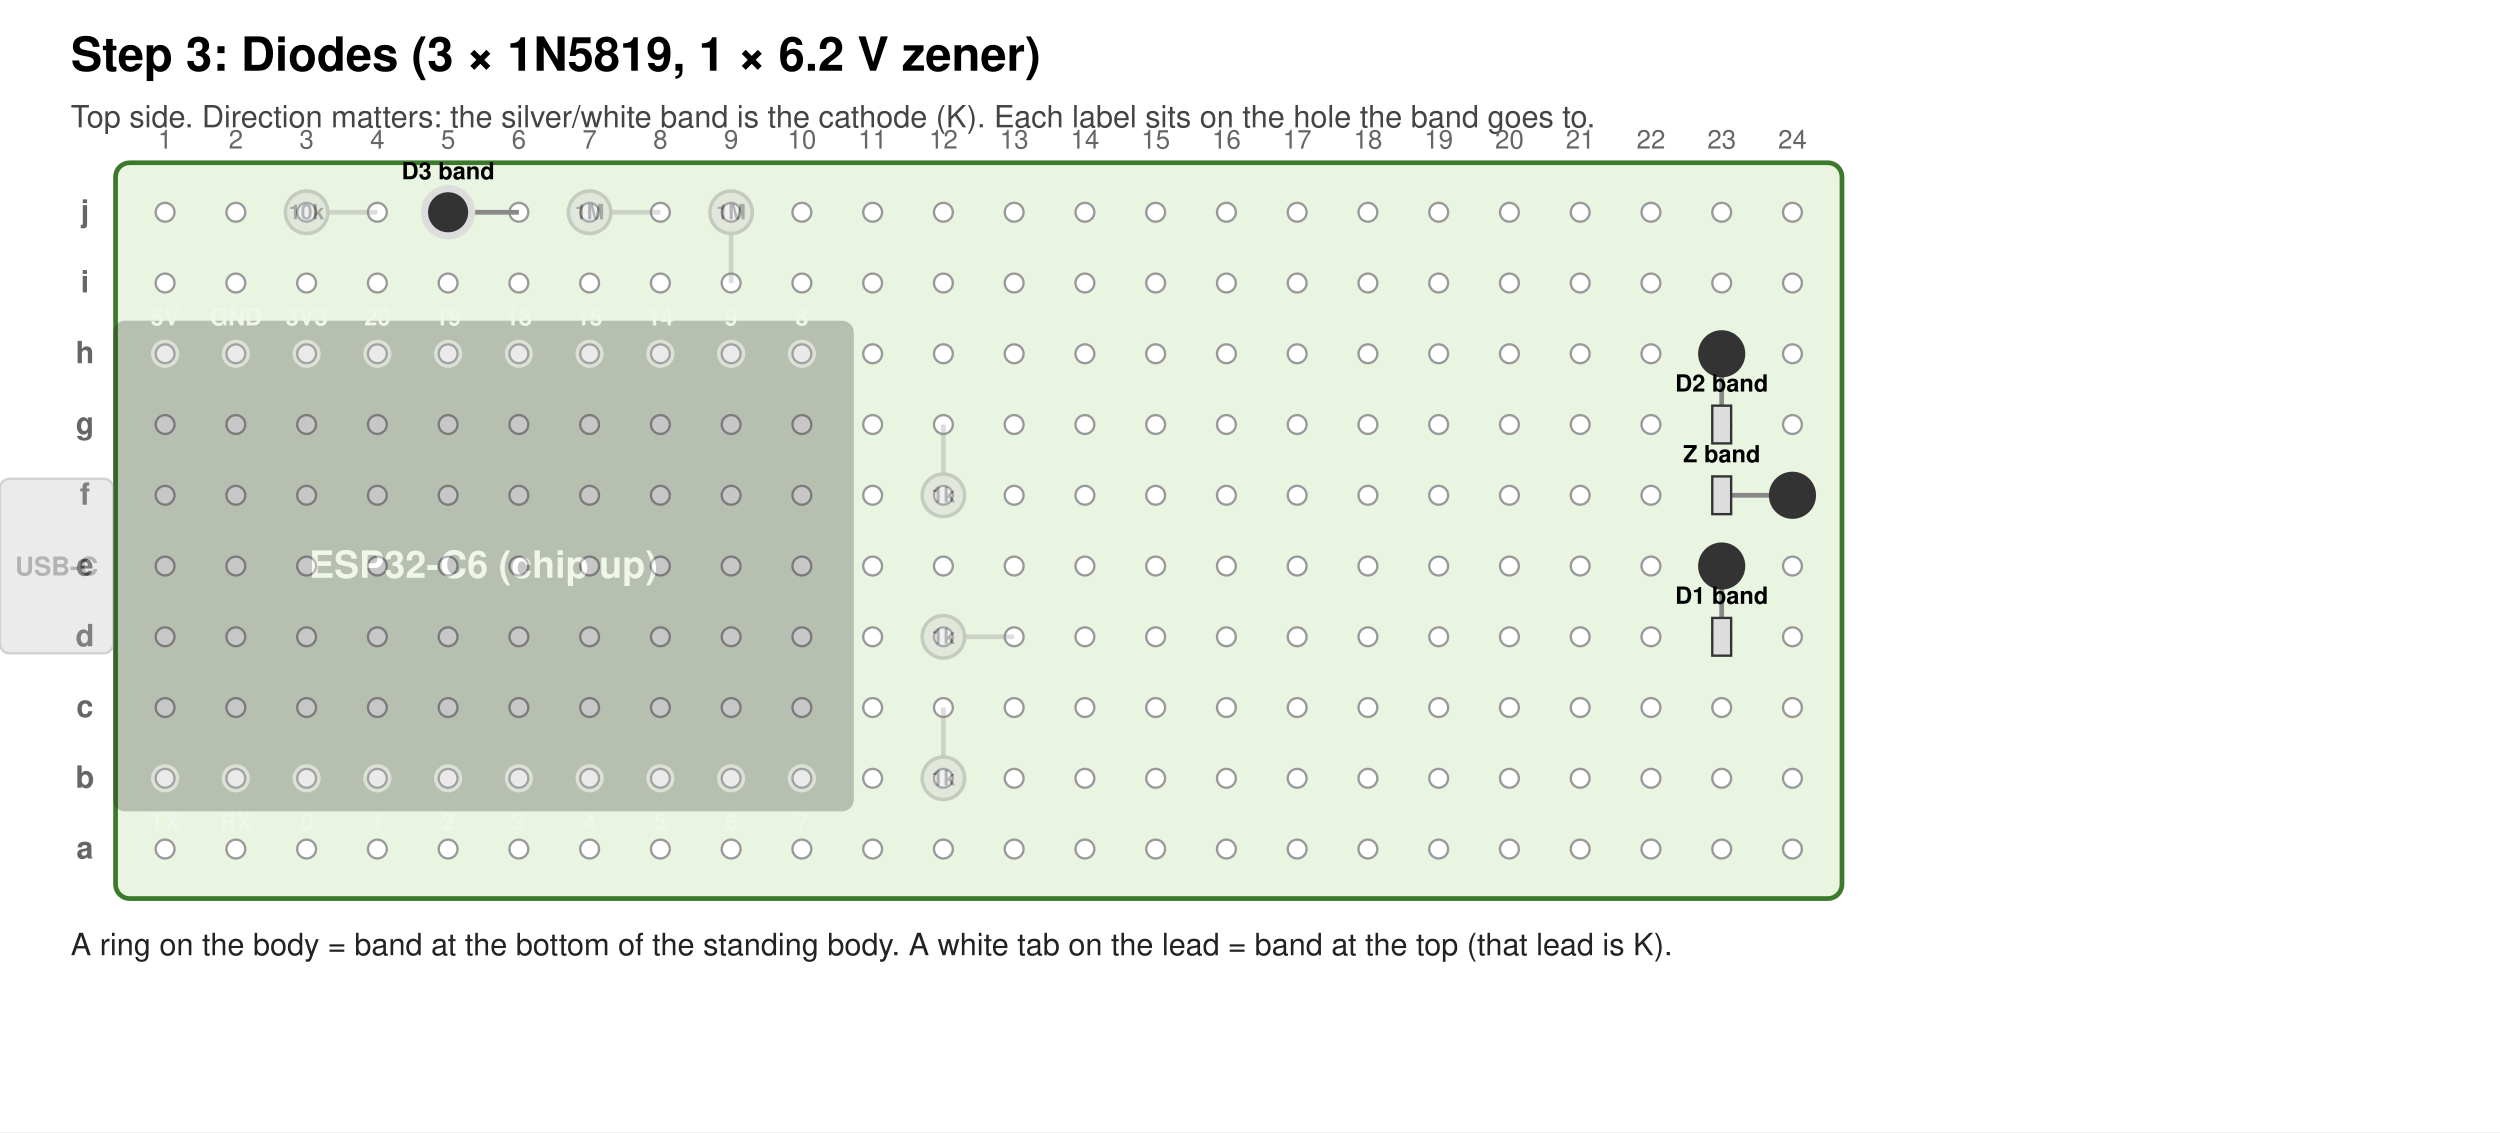
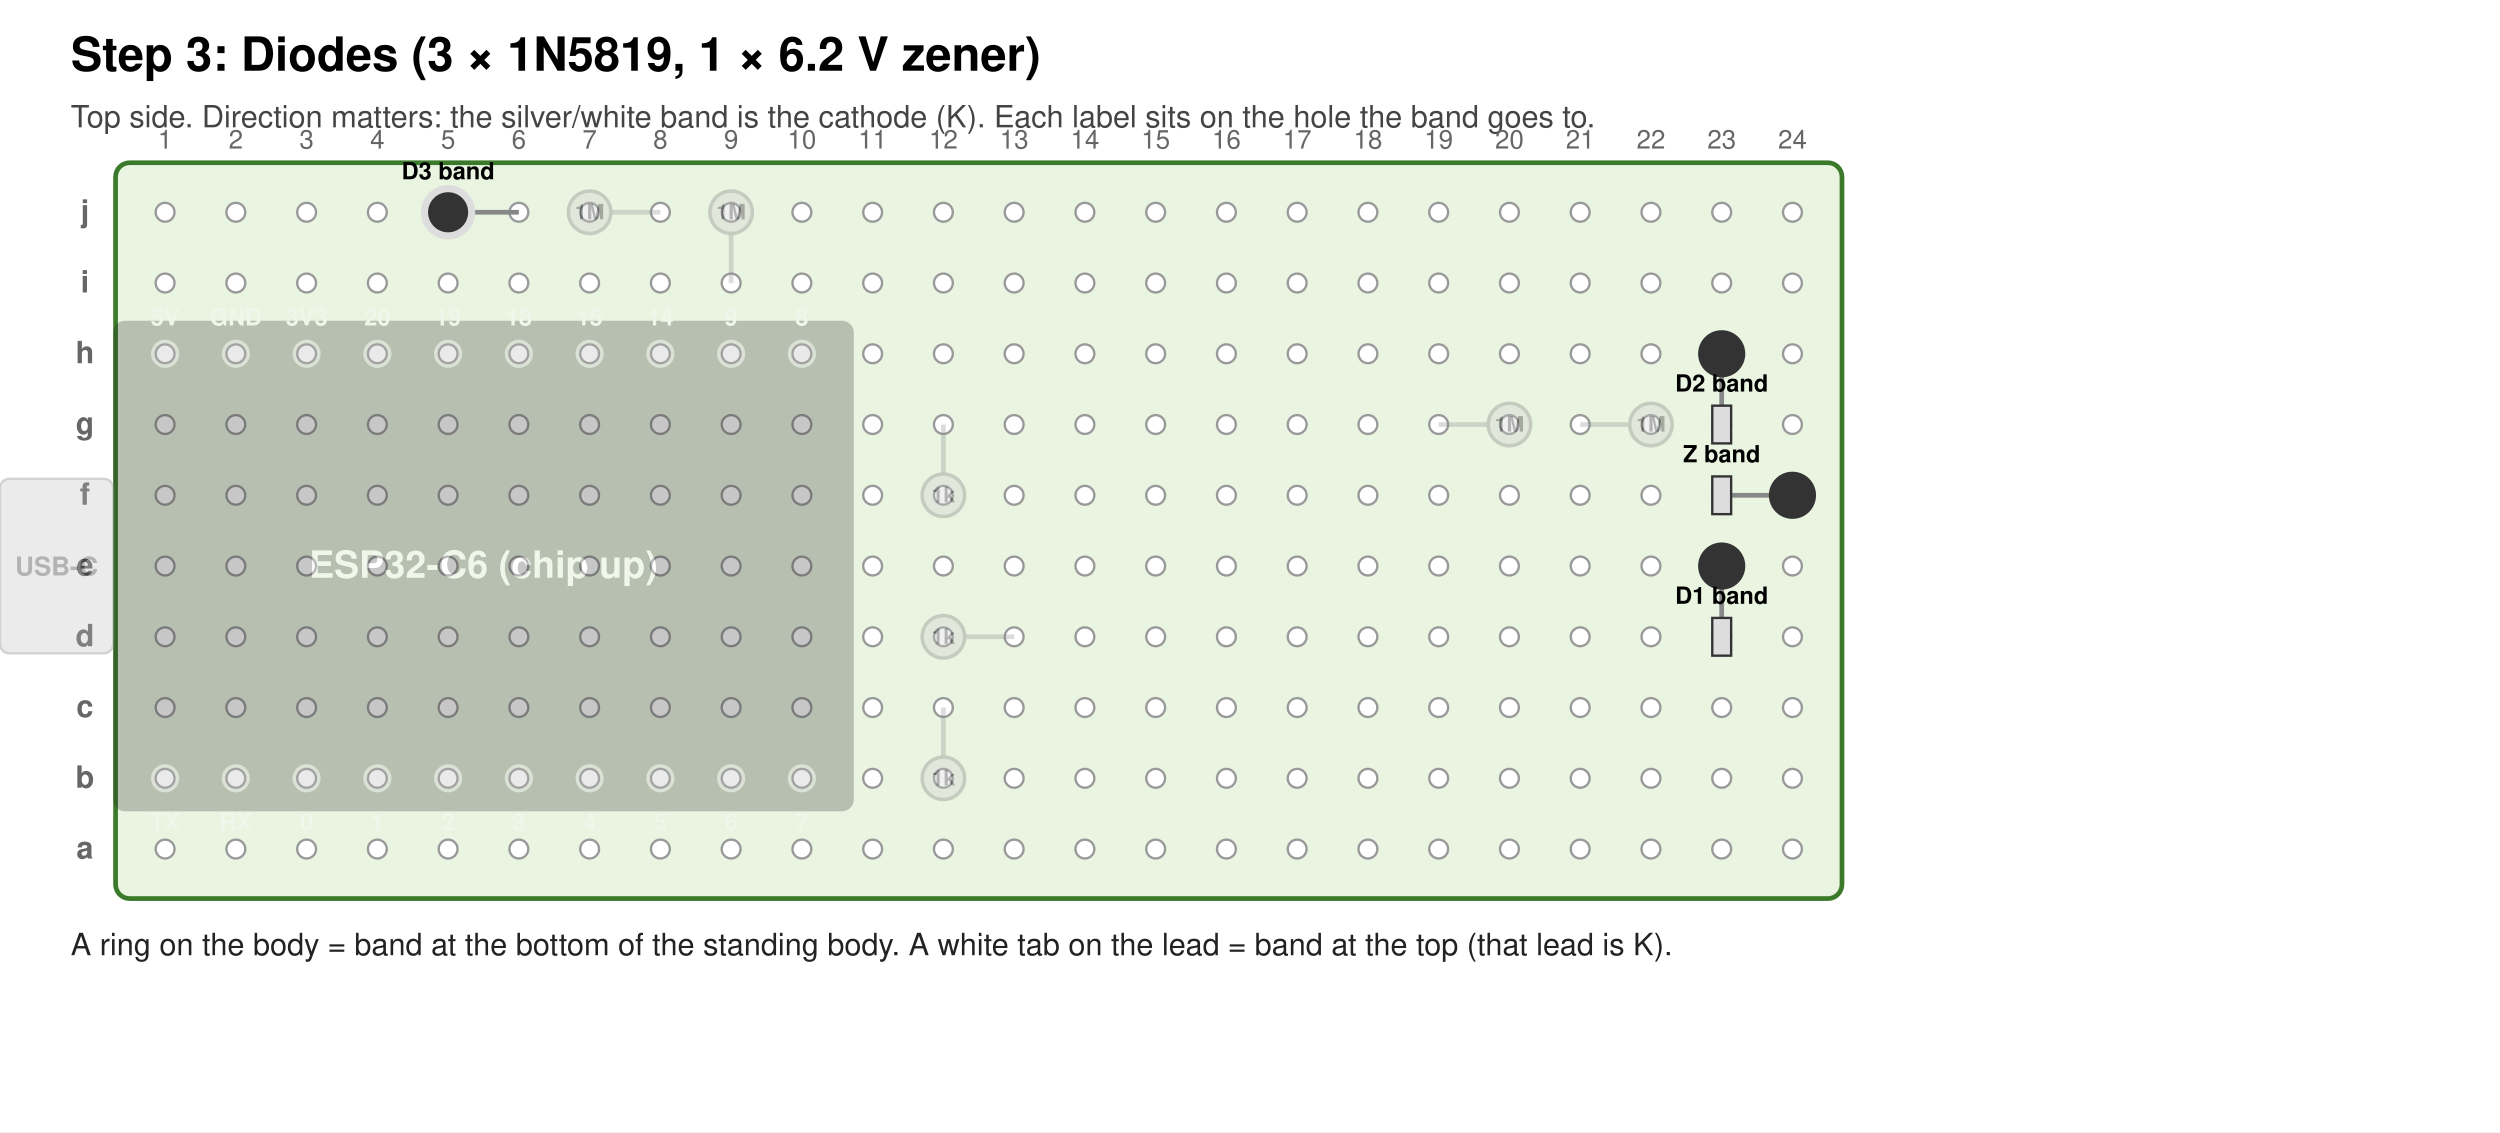
<svg xmlns="http://www.w3.org/2000/svg" width="1060" height="480" font-family="Helvetica,Arial">
  <defs>
    <filter id="mute">
      <feColorMatrix type="saturate" values="0" />
    </filter>
  </defs>
  <rect width="100%" height="100%" fill="#ffffff" />
  <text x="30" y="30" font-size="20" font-weight="bold">Step 3: Diodes (3 × 1N5819, 1 × 6.2 V zener)</text>
  <text x="30" y="54" font-size="13" fill="#444">Top side. Direction matters: the silver/white band is the cathode (K). Each label sits on the hole the band goes to.</text>
  <rect x="49" y="69" width="732" height="312" rx="6" fill="#e9f4e1" stroke="#3a7a2a" stroke-width="2" />
  <text x="70" y="63" font-size="11" fill="#666" text-anchor="middle">1</text>
  <text x="100" y="63" font-size="11" fill="#666" text-anchor="middle">2</text>
  <text x="130" y="63" font-size="11" fill="#666" text-anchor="middle">3</text>
  <text x="160" y="63" font-size="11" fill="#666" text-anchor="middle">4</text>
  <text x="190" y="63" font-size="11" fill="#666" text-anchor="middle">5</text>
  <text x="220" y="63" font-size="11" fill="#666" text-anchor="middle">6</text>
  <text x="250" y="63" font-size="11" fill="#666" text-anchor="middle">7</text>
  <text x="280" y="63" font-size="11" fill="#666" text-anchor="middle">8</text>
  <text x="310" y="63" font-size="11" fill="#666" text-anchor="middle">9</text>
  <text x="340" y="63" font-size="11" fill="#666" text-anchor="middle">10</text>
  <text x="370" y="63" font-size="11" fill="#666" text-anchor="middle">11</text>
  <text x="400" y="63" font-size="11" fill="#666" text-anchor="middle">12</text>
  <text x="430" y="63" font-size="11" fill="#666" text-anchor="middle">13</text>
  <text x="460" y="63" font-size="11" fill="#666" text-anchor="middle">14</text>
  <text x="490" y="63" font-size="11" fill="#666" text-anchor="middle">15</text>
  <text x="520" y="63" font-size="11" fill="#666" text-anchor="middle">16</text>
  <text x="550" y="63" font-size="11" fill="#666" text-anchor="middle">17</text>
  <text x="580" y="63" font-size="11" fill="#666" text-anchor="middle">18</text>
  <text x="610" y="63" font-size="11" fill="#666" text-anchor="middle">19</text>
  <text x="640" y="63" font-size="11" fill="#666" text-anchor="middle">20</text>
  <text x="670" y="63" font-size="11" fill="#666" text-anchor="middle">21</text>
  <text x="700" y="63" font-size="11" fill="#666" text-anchor="middle">22</text>
  <text x="730" y="63" font-size="11" fill="#666" text-anchor="middle">23</text>
  <text x="760" y="63" font-size="11" fill="#666" text-anchor="middle">24</text>
  <text x="36" y="364" font-size="13" font-weight="bold" fill="#666" text-anchor="middle">a</text>
  <text x="36" y="334" font-size="13" font-weight="bold" fill="#666" text-anchor="middle">b</text>
  <text x="36" y="304" font-size="13" font-weight="bold" fill="#666" text-anchor="middle">c</text>
  <text x="36" y="274" font-size="13" font-weight="bold" fill="#666" text-anchor="middle">d</text>
  <text x="36" y="244" font-size="13" font-weight="bold" fill="#666" text-anchor="middle">e</text>
  <text x="36" y="214" font-size="13" font-weight="bold" fill="#666" text-anchor="middle">f</text>
  <text x="36" y="184" font-size="13" font-weight="bold" fill="#666" text-anchor="middle">g</text>
  <text x="36" y="154" font-size="13" font-weight="bold" fill="#666" text-anchor="middle">h</text>
  <text x="36" y="124" font-size="13" font-weight="bold" fill="#666" text-anchor="middle">i</text>
  <text x="36" y="94" font-size="13" font-weight="bold" fill="#666" text-anchor="middle">j</text>
  <circle cx="70" cy="360" r="4" fill="#fff" stroke="#999" />
  <circle cx="70" cy="330" r="4" fill="#fff" stroke="#999" />
  <circle cx="70" cy="300" r="4" fill="#fff" stroke="#999" />
  <circle cx="70" cy="270" r="4" fill="#fff" stroke="#999" />
  <circle cx="70" cy="240" r="4" fill="#fff" stroke="#999" />
  <circle cx="70" cy="210" r="4" fill="#fff" stroke="#999" />
  <circle cx="70" cy="180" r="4" fill="#fff" stroke="#999" />
  <circle cx="70" cy="150" r="4" fill="#fff" stroke="#999" />
  <circle cx="70" cy="120" r="4" fill="#fff" stroke="#999" />
  <circle cx="70" cy="90" r="4" fill="#fff" stroke="#999" />
  <circle cx="100" cy="360" r="4" fill="#fff" stroke="#999" />
  <circle cx="100" cy="330" r="4" fill="#fff" stroke="#999" />
  <circle cx="100" cy="300" r="4" fill="#fff" stroke="#999" />
  <circle cx="100" cy="270" r="4" fill="#fff" stroke="#999" />
  <circle cx="100" cy="240" r="4" fill="#fff" stroke="#999" />
  <circle cx="100" cy="210" r="4" fill="#fff" stroke="#999" />
  <circle cx="100" cy="180" r="4" fill="#fff" stroke="#999" />
  <circle cx="100" cy="150" r="4" fill="#fff" stroke="#999" />
  <circle cx="100" cy="120" r="4" fill="#fff" stroke="#999" />
  <circle cx="100" cy="90" r="4" fill="#fff" stroke="#999" />
  <circle cx="130" cy="360" r="4" fill="#fff" stroke="#999" />
  <circle cx="130" cy="330" r="4" fill="#fff" stroke="#999" />
  <circle cx="130" cy="300" r="4" fill="#fff" stroke="#999" />
  <circle cx="130" cy="270" r="4" fill="#fff" stroke="#999" />
  <circle cx="130" cy="240" r="4" fill="#fff" stroke="#999" />
  <circle cx="130" cy="210" r="4" fill="#fff" stroke="#999" />
  <circle cx="130" cy="180" r="4" fill="#fff" stroke="#999" />
  <circle cx="130" cy="150" r="4" fill="#fff" stroke="#999" />
  <circle cx="130" cy="120" r="4" fill="#fff" stroke="#999" />
  <circle cx="130" cy="90" r="4" fill="#fff" stroke="#999" />
  <circle cx="160" cy="360" r="4" fill="#fff" stroke="#999" />
  <circle cx="160" cy="330" r="4" fill="#fff" stroke="#999" />
  <circle cx="160" cy="300" r="4" fill="#fff" stroke="#999" />
  <circle cx="160" cy="270" r="4" fill="#fff" stroke="#999" />
  <circle cx="160" cy="240" r="4" fill="#fff" stroke="#999" />
  <circle cx="160" cy="210" r="4" fill="#fff" stroke="#999" />
  <circle cx="160" cy="180" r="4" fill="#fff" stroke="#999" />
  <circle cx="160" cy="150" r="4" fill="#fff" stroke="#999" />
  <circle cx="160" cy="120" r="4" fill="#fff" stroke="#999" />
  <circle cx="160" cy="90" r="4" fill="#fff" stroke="#999" />
  <circle cx="190" cy="360" r="4" fill="#fff" stroke="#999" />
  <circle cx="190" cy="330" r="4" fill="#fff" stroke="#999" />
  <circle cx="190" cy="300" r="4" fill="#fff" stroke="#999" />
  <circle cx="190" cy="270" r="4" fill="#fff" stroke="#999" />
  <circle cx="190" cy="240" r="4" fill="#fff" stroke="#999" />
  <circle cx="190" cy="210" r="4" fill="#fff" stroke="#999" />
  <circle cx="190" cy="180" r="4" fill="#fff" stroke="#999" />
  <circle cx="190" cy="150" r="4" fill="#fff" stroke="#999" />
  <circle cx="190" cy="120" r="4" fill="#fff" stroke="#999" />
  <circle cx="190" cy="90" r="4" fill="#fff" stroke="#999" />
  <circle cx="220" cy="360" r="4" fill="#fff" stroke="#999" />
  <circle cx="220" cy="330" r="4" fill="#fff" stroke="#999" />
  <circle cx="220" cy="300" r="4" fill="#fff" stroke="#999" />
  <circle cx="220" cy="270" r="4" fill="#fff" stroke="#999" />
  <circle cx="220" cy="240" r="4" fill="#fff" stroke="#999" />
  <circle cx="220" cy="210" r="4" fill="#fff" stroke="#999" />
  <circle cx="220" cy="180" r="4" fill="#fff" stroke="#999" />
  <circle cx="220" cy="150" r="4" fill="#fff" stroke="#999" />
  <circle cx="220" cy="120" r="4" fill="#fff" stroke="#999" />
  <circle cx="220" cy="90" r="4" fill="#fff" stroke="#999" />
  <circle cx="250" cy="360" r="4" fill="#fff" stroke="#999" />
  <circle cx="250" cy="330" r="4" fill="#fff" stroke="#999" />
  <circle cx="250" cy="300" r="4" fill="#fff" stroke="#999" />
  <circle cx="250" cy="270" r="4" fill="#fff" stroke="#999" />
  <circle cx="250" cy="240" r="4" fill="#fff" stroke="#999" />
  <circle cx="250" cy="210" r="4" fill="#fff" stroke="#999" />
  <circle cx="250" cy="180" r="4" fill="#fff" stroke="#999" />
  <circle cx="250" cy="150" r="4" fill="#fff" stroke="#999" />
  <circle cx="250" cy="120" r="4" fill="#fff" stroke="#999" />
  <circle cx="250" cy="90" r="4" fill="#fff" stroke="#999" />
  <circle cx="280" cy="360" r="4" fill="#fff" stroke="#999" />
  <circle cx="280" cy="330" r="4" fill="#fff" stroke="#999" />
  <circle cx="280" cy="300" r="4" fill="#fff" stroke="#999" />
  <circle cx="280" cy="270" r="4" fill="#fff" stroke="#999" />
  <circle cx="280" cy="240" r="4" fill="#fff" stroke="#999" />
  <circle cx="280" cy="210" r="4" fill="#fff" stroke="#999" />
  <circle cx="280" cy="180" r="4" fill="#fff" stroke="#999" />
  <circle cx="280" cy="150" r="4" fill="#fff" stroke="#999" />
  <circle cx="280" cy="120" r="4" fill="#fff" stroke="#999" />
  <circle cx="280" cy="90" r="4" fill="#fff" stroke="#999" />
  <circle cx="310" cy="360" r="4" fill="#fff" stroke="#999" />
  <circle cx="310" cy="330" r="4" fill="#fff" stroke="#999" />
  <circle cx="310" cy="300" r="4" fill="#fff" stroke="#999" />
  <circle cx="310" cy="270" r="4" fill="#fff" stroke="#999" />
  <circle cx="310" cy="240" r="4" fill="#fff" stroke="#999" />
  <circle cx="310" cy="210" r="4" fill="#fff" stroke="#999" />
  <circle cx="310" cy="180" r="4" fill="#fff" stroke="#999" />
  <circle cx="310" cy="150" r="4" fill="#fff" stroke="#999" />
  <circle cx="310" cy="120" r="4" fill="#fff" stroke="#999" />
  <circle cx="310" cy="90" r="4" fill="#fff" stroke="#999" />
  <circle cx="340" cy="360" r="4" fill="#fff" stroke="#999" />
  <circle cx="340" cy="330" r="4" fill="#fff" stroke="#999" />
  <circle cx="340" cy="300" r="4" fill="#fff" stroke="#999" />
  <circle cx="340" cy="270" r="4" fill="#fff" stroke="#999" />
  <circle cx="340" cy="240" r="4" fill="#fff" stroke="#999" />
  <circle cx="340" cy="210" r="4" fill="#fff" stroke="#999" />
  <circle cx="340" cy="180" r="4" fill="#fff" stroke="#999" />
  <circle cx="340" cy="150" r="4" fill="#fff" stroke="#999" />
  <circle cx="340" cy="120" r="4" fill="#fff" stroke="#999" />
  <circle cx="340" cy="90" r="4" fill="#fff" stroke="#999" />
  <circle cx="370" cy="360" r="4" fill="#fff" stroke="#999" />
  <circle cx="370" cy="330" r="4" fill="#fff" stroke="#999" />
  <circle cx="370" cy="300" r="4" fill="#fff" stroke="#999" />
  <circle cx="370" cy="270" r="4" fill="#fff" stroke="#999" />
  <circle cx="370" cy="240" r="4" fill="#fff" stroke="#999" />
  <circle cx="370" cy="210" r="4" fill="#fff" stroke="#999" />
  <circle cx="370" cy="180" r="4" fill="#fff" stroke="#999" />
  <circle cx="370" cy="150" r="4" fill="#fff" stroke="#999" />
  <circle cx="370" cy="120" r="4" fill="#fff" stroke="#999" />
  <circle cx="370" cy="90" r="4" fill="#fff" stroke="#999" />
  <circle cx="400" cy="360" r="4" fill="#fff" stroke="#999" />
  <circle cx="400" cy="330" r="4" fill="#fff" stroke="#999" />
  <circle cx="400" cy="300" r="4" fill="#fff" stroke="#999" />
  <circle cx="400" cy="270" r="4" fill="#fff" stroke="#999" />
  <circle cx="400" cy="240" r="4" fill="#fff" stroke="#999" />
  <circle cx="400" cy="210" r="4" fill="#fff" stroke="#999" />
  <circle cx="400" cy="180" r="4" fill="#fff" stroke="#999" />
  <circle cx="400" cy="150" r="4" fill="#fff" stroke="#999" />
  <circle cx="400" cy="120" r="4" fill="#fff" stroke="#999" />
  <circle cx="400" cy="90" r="4" fill="#fff" stroke="#999" />
  <circle cx="430" cy="360" r="4" fill="#fff" stroke="#999" />
  <circle cx="430" cy="330" r="4" fill="#fff" stroke="#999" />
  <circle cx="430" cy="300" r="4" fill="#fff" stroke="#999" />
  <circle cx="430" cy="270" r="4" fill="#fff" stroke="#999" />
  <circle cx="430" cy="240" r="4" fill="#fff" stroke="#999" />
  <circle cx="430" cy="210" r="4" fill="#fff" stroke="#999" />
  <circle cx="430" cy="180" r="4" fill="#fff" stroke="#999" />
  <circle cx="430" cy="150" r="4" fill="#fff" stroke="#999" />
  <circle cx="430" cy="120" r="4" fill="#fff" stroke="#999" />
  <circle cx="430" cy="90" r="4" fill="#fff" stroke="#999" />
  <circle cx="460" cy="360" r="4" fill="#fff" stroke="#999" />
  <circle cx="460" cy="330" r="4" fill="#fff" stroke="#999" />
  <circle cx="460" cy="300" r="4" fill="#fff" stroke="#999" />
  <circle cx="460" cy="270" r="4" fill="#fff" stroke="#999" />
  <circle cx="460" cy="240" r="4" fill="#fff" stroke="#999" />
  <circle cx="460" cy="210" r="4" fill="#fff" stroke="#999" />
  <circle cx="460" cy="180" r="4" fill="#fff" stroke="#999" />
  <circle cx="460" cy="150" r="4" fill="#fff" stroke="#999" />
  <circle cx="460" cy="120" r="4" fill="#fff" stroke="#999" />
  <circle cx="460" cy="90" r="4" fill="#fff" stroke="#999" />
  <circle cx="490" cy="360" r="4" fill="#fff" stroke="#999" />
  <circle cx="490" cy="330" r="4" fill="#fff" stroke="#999" />
  <circle cx="490" cy="300" r="4" fill="#fff" stroke="#999" />
  <circle cx="490" cy="270" r="4" fill="#fff" stroke="#999" />
  <circle cx="490" cy="240" r="4" fill="#fff" stroke="#999" />
  <circle cx="490" cy="210" r="4" fill="#fff" stroke="#999" />
  <circle cx="490" cy="180" r="4" fill="#fff" stroke="#999" />
  <circle cx="490" cy="150" r="4" fill="#fff" stroke="#999" />
  <circle cx="490" cy="120" r="4" fill="#fff" stroke="#999" />
  <circle cx="490" cy="90" r="4" fill="#fff" stroke="#999" />
  <circle cx="520" cy="360" r="4" fill="#fff" stroke="#999" />
  <circle cx="520" cy="330" r="4" fill="#fff" stroke="#999" />
  <circle cx="520" cy="300" r="4" fill="#fff" stroke="#999" />
  <circle cx="520" cy="270" r="4" fill="#fff" stroke="#999" />
  <circle cx="520" cy="240" r="4" fill="#fff" stroke="#999" />
  <circle cx="520" cy="210" r="4" fill="#fff" stroke="#999" />
  <circle cx="520" cy="180" r="4" fill="#fff" stroke="#999" />
  <circle cx="520" cy="150" r="4" fill="#fff" stroke="#999" />
  <circle cx="520" cy="120" r="4" fill="#fff" stroke="#999" />
  <circle cx="520" cy="90" r="4" fill="#fff" stroke="#999" />
  <circle cx="550" cy="360" r="4" fill="#fff" stroke="#999" />
  <circle cx="550" cy="330" r="4" fill="#fff" stroke="#999" />
  <circle cx="550" cy="300" r="4" fill="#fff" stroke="#999" />
  <circle cx="550" cy="270" r="4" fill="#fff" stroke="#999" />
  <circle cx="550" cy="240" r="4" fill="#fff" stroke="#999" />
  <circle cx="550" cy="210" r="4" fill="#fff" stroke="#999" />
  <circle cx="550" cy="180" r="4" fill="#fff" stroke="#999" />
  <circle cx="550" cy="150" r="4" fill="#fff" stroke="#999" />
  <circle cx="550" cy="120" r="4" fill="#fff" stroke="#999" />
  <circle cx="550" cy="90" r="4" fill="#fff" stroke="#999" />
  <circle cx="580" cy="360" r="4" fill="#fff" stroke="#999" />
  <circle cx="580" cy="330" r="4" fill="#fff" stroke="#999" />
  <circle cx="580" cy="300" r="4" fill="#fff" stroke="#999" />
  <circle cx="580" cy="270" r="4" fill="#fff" stroke="#999" />
  <circle cx="580" cy="240" r="4" fill="#fff" stroke="#999" />
  <circle cx="580" cy="210" r="4" fill="#fff" stroke="#999" />
  <circle cx="580" cy="180" r="4" fill="#fff" stroke="#999" />
  <circle cx="580" cy="150" r="4" fill="#fff" stroke="#999" />
  <circle cx="580" cy="120" r="4" fill="#fff" stroke="#999" />
  <circle cx="580" cy="90" r="4" fill="#fff" stroke="#999" />
  <circle cx="610" cy="360" r="4" fill="#fff" stroke="#999" />
  <circle cx="610" cy="330" r="4" fill="#fff" stroke="#999" />
  <circle cx="610" cy="300" r="4" fill="#fff" stroke="#999" />
  <circle cx="610" cy="270" r="4" fill="#fff" stroke="#999" />
  <circle cx="610" cy="240" r="4" fill="#fff" stroke="#999" />
  <circle cx="610" cy="210" r="4" fill="#fff" stroke="#999" />
  <circle cx="610" cy="180" r="4" fill="#fff" stroke="#999" />
  <circle cx="610" cy="150" r="4" fill="#fff" stroke="#999" />
  <circle cx="610" cy="120" r="4" fill="#fff" stroke="#999" />
  <circle cx="610" cy="90" r="4" fill="#fff" stroke="#999" />
  <circle cx="640" cy="360" r="4" fill="#fff" stroke="#999" />
  <circle cx="640" cy="330" r="4" fill="#fff" stroke="#999" />
  <circle cx="640" cy="300" r="4" fill="#fff" stroke="#999" />
  <circle cx="640" cy="270" r="4" fill="#fff" stroke="#999" />
  <circle cx="640" cy="240" r="4" fill="#fff" stroke="#999" />
  <circle cx="640" cy="210" r="4" fill="#fff" stroke="#999" />
  <circle cx="640" cy="180" r="4" fill="#fff" stroke="#999" />
  <circle cx="640" cy="150" r="4" fill="#fff" stroke="#999" />
  <circle cx="640" cy="120" r="4" fill="#fff" stroke="#999" />
  <circle cx="640" cy="90" r="4" fill="#fff" stroke="#999" />
  <circle cx="670" cy="360" r="4" fill="#fff" stroke="#999" />
  <circle cx="670" cy="330" r="4" fill="#fff" stroke="#999" />
  <circle cx="670" cy="300" r="4" fill="#fff" stroke="#999" />
  <circle cx="670" cy="270" r="4" fill="#fff" stroke="#999" />
  <circle cx="670" cy="240" r="4" fill="#fff" stroke="#999" />
  <circle cx="670" cy="210" r="4" fill="#fff" stroke="#999" />
  <circle cx="670" cy="180" r="4" fill="#fff" stroke="#999" />
  <circle cx="670" cy="150" r="4" fill="#fff" stroke="#999" />
  <circle cx="670" cy="120" r="4" fill="#fff" stroke="#999" />
  <circle cx="670" cy="90" r="4" fill="#fff" stroke="#999" />
  <circle cx="700" cy="360" r="4" fill="#fff" stroke="#999" />
  <circle cx="700" cy="330" r="4" fill="#fff" stroke="#999" />
  <circle cx="700" cy="300" r="4" fill="#fff" stroke="#999" />
  <circle cx="700" cy="270" r="4" fill="#fff" stroke="#999" />
  <circle cx="700" cy="240" r="4" fill="#fff" stroke="#999" />
  <circle cx="700" cy="210" r="4" fill="#fff" stroke="#999" />
  <circle cx="700" cy="180" r="4" fill="#fff" stroke="#999" />
  <circle cx="700" cy="150" r="4" fill="#fff" stroke="#999" />
  <circle cx="700" cy="120" r="4" fill="#fff" stroke="#999" />
  <circle cx="700" cy="90" r="4" fill="#fff" stroke="#999" />
  <circle cx="730" cy="360" r="4" fill="#fff" stroke="#999" />
  <circle cx="730" cy="330" r="4" fill="#fff" stroke="#999" />
  <circle cx="730" cy="300" r="4" fill="#fff" stroke="#999" />
  <circle cx="730" cy="270" r="4" fill="#fff" stroke="#999" />
  <circle cx="730" cy="240" r="4" fill="#fff" stroke="#999" />
  <circle cx="730" cy="210" r="4" fill="#fff" stroke="#999" />
  <circle cx="730" cy="180" r="4" fill="#fff" stroke="#999" />
  <circle cx="730" cy="150" r="4" fill="#fff" stroke="#999" />
  <circle cx="730" cy="120" r="4" fill="#fff" stroke="#999" />
  <circle cx="730" cy="90" r="4" fill="#fff" stroke="#999" />
  <circle cx="760" cy="360" r="4" fill="#fff" stroke="#999" />
  <circle cx="760" cy="330" r="4" fill="#fff" stroke="#999" />
  <circle cx="760" cy="300" r="4" fill="#fff" stroke="#999" />
  <circle cx="760" cy="270" r="4" fill="#fff" stroke="#999" />
  <circle cx="760" cy="240" r="4" fill="#fff" stroke="#999" />
  <circle cx="760" cy="210" r="4" fill="#fff" stroke="#999" />
  <circle cx="760" cy="180" r="4" fill="#fff" stroke="#999" />
  <circle cx="760" cy="150" r="4" fill="#fff" stroke="#999" />
  <circle cx="760" cy="120" r="4" fill="#fff" stroke="#999" />
  <circle cx="760" cy="90" r="4" fill="#fff" stroke="#999" />
  <g filter="url(#mute)" opacity="0.3">
    <rect x="48" y="136" width="314" height="208" rx="5" fill="#1b1b1b" opacity="0.85" />
    <rect x="0" y="203" width="48" height="74" rx="4" fill="#bbb" stroke="#666" />
    <text x="24" y="244" font-size="11" text-anchor="middle" font-weight="bold">USB-C</text>
    <circle cx="70" cy="330" r="6" fill="#e0b040" />
    <text x="70" y="352" font-size="10" fill="#fff" text-anchor="middle" font-weight="bold">TX</text>
    <circle cx="100" cy="330" r="6" fill="#e0b040" />
    <text x="100" y="352" font-size="10" fill="#fff" text-anchor="middle" font-weight="bold">RX</text>
    <circle cx="130" cy="330" r="6" fill="#e0b040" />
    <text x="130" y="352" font-size="10" fill="#fff" text-anchor="middle" font-weight="bold">0</text>
    <circle cx="160" cy="330" r="6" fill="#e0b040" />
    <text x="160" y="352" font-size="10" fill="#fff" text-anchor="middle" font-weight="bold">1</text>
    <circle cx="190" cy="330" r="6" fill="#e0b040" />
    <text x="190" y="352" font-size="10" fill="#fff" text-anchor="middle" font-weight="bold">2</text>
    <circle cx="220" cy="330" r="6" fill="#e0b040" />
    <text x="220" y="352" font-size="10" fill="#fff" text-anchor="middle" font-weight="bold">3</text>
    <circle cx="250" cy="330" r="6" fill="#e0b040" />
    <text x="250" y="352" font-size="10" fill="#fff" text-anchor="middle" font-weight="bold">4</text>
    <circle cx="280" cy="330" r="6" fill="#e0b040" />
    <text x="280" y="352" font-size="10" fill="#fff" text-anchor="middle" font-weight="bold">5</text>
    <circle cx="310" cy="330" r="6" fill="#e0b040" />
    <text x="310" y="352" font-size="10" fill="#fff" text-anchor="middle" font-weight="bold">6</text>
    <circle cx="340" cy="330" r="6" fill="#e0b040" />
    <text x="340" y="352" font-size="10" fill="#fff" text-anchor="middle" font-weight="bold">7</text>
    <circle cx="70" cy="150" r="6" fill="#e0b040" />
    <text x="70" y="138" font-size="10" fill="#fff" text-anchor="middle" font-weight="bold">5V</text>
    <circle cx="100" cy="150" r="6" fill="#e0b040" />
    <text x="100" y="138" font-size="10" fill="#fff" text-anchor="middle" font-weight="bold">GND</text>
    <circle cx="130" cy="150" r="6" fill="#e0b040" />
    <text x="130" y="138" font-size="10" fill="#fff" text-anchor="middle" font-weight="bold">3V3</text>
    <circle cx="160" cy="150" r="6" fill="#e0b040" />
    <text x="160" y="138" font-size="10" fill="#fff" text-anchor="middle" font-weight="bold">20</text>
    <circle cx="190" cy="150" r="6" fill="#e0b040" />
    <text x="190" y="138" font-size="10" fill="#fff" text-anchor="middle" font-weight="bold">19</text>
    <circle cx="220" cy="150" r="6" fill="#e0b040" />
    <text x="220" y="138" font-size="10" fill="#fff" text-anchor="middle" font-weight="bold">18</text>
    <circle cx="250" cy="150" r="6" fill="#e0b040" />
    <text x="250" y="138" font-size="10" fill="#fff" text-anchor="middle" font-weight="bold">15</text>
    <circle cx="280" cy="150" r="6" fill="#e0b040" />
    <text x="280" y="138" font-size="10" fill="#fff" text-anchor="middle" font-weight="bold">14</text>
    <circle cx="310" cy="150" r="6" fill="#e0b040" />
    <text x="310" y="138" font-size="10" fill="#fff" text-anchor="middle" font-weight="bold">9</text>
    <circle cx="340" cy="150" r="6" fill="#e0b040" />
    <text x="340" y="138" font-size="10" fill="#fff" text-anchor="middle" font-weight="bold">8</text>
    <text x="205" y="245" font-size="16" fill="#fff" text-anchor="middle" font-weight="bold">ESP32-C6 (chip up)</text>
-     <line x1="130" y1="90" x2="160" y2="90" stroke="#888" stroke-width="2" />
-     <circle cx="130" cy="90" r="9" fill="#e8c88a" stroke="#8a6a2a" stroke-width="1.5" />
-     <text x="130" y="93" font-size="9" text-anchor="middle" font-weight="bold">10k</text>
    <line x1="250" y1="90" x2="280" y2="90" stroke="#888" stroke-width="2" />
    <circle cx="250" cy="90" r="9" fill="#e8c88a" stroke="#8a6a2a" stroke-width="1.5" />
    <text x="250" y="93" font-size="9" text-anchor="middle" font-weight="bold">1M</text>
    <line x1="310" y1="90" x2="310" y2="120" stroke="#888" stroke-width="2" />
    <circle cx="310" cy="90" r="9" fill="#e8c88a" stroke="#8a6a2a" stroke-width="1.5" />
    <text x="310" y="93" font-size="9" text-anchor="middle" font-weight="bold">1M</text>
+     <line x1="700" y1="180" x2="670" y2="180" stroke="#888" stroke-width="2" />
+     <circle cx="700" cy="180" r="9" fill="#e8c88a" stroke="#8a6a2a" stroke-width="1.5" />
+     <text x="700" y="183" font-size="9" text-anchor="middle" font-weight="bold">1M</text>
+     <line x1="640" y1="180" x2="610" y2="180" stroke="#888" stroke-width="2" />
+     <circle cx="640" cy="180" r="9" fill="#e8c88a" stroke="#8a6a2a" stroke-width="1.5" />
+     <text x="640" y="183" font-size="9" text-anchor="middle" font-weight="bold">1M</text>
    <line x1="400" y1="330" x2="400" y2="300" stroke="#888" stroke-width="2" />
    <circle cx="400" cy="330" r="9" fill="#e8c88a" stroke="#8a6a2a" stroke-width="1.5" />
    <text x="400" y="333" font-size="9" text-anchor="middle" font-weight="bold">1k</text>
    <line x1="400" y1="270" x2="430" y2="270" stroke="#888" stroke-width="2" />
    <circle cx="400" cy="270" r="9" fill="#e8c88a" stroke="#8a6a2a" stroke-width="1.5" />
    <text x="400" y="273" font-size="9" text-anchor="middle" font-weight="bold">1k</text>
    <line x1="400" y1="210" x2="400" y2="180" stroke="#888" stroke-width="2" />
    <circle cx="400" cy="210" r="9" fill="#e8c88a" stroke="#8a6a2a" stroke-width="1.5" />
    <text x="400" y="213" font-size="9" text-anchor="middle" font-weight="bold">1k</text>
  </g>
  <line x1="190" y1="90" x2="220" y2="90" stroke="#888" stroke-width="2" />
  <circle cx="190" cy="90" r="10" fill="#333" />
  <circle cx="190" cy="90" r="10" fill="none" stroke="#ddd" stroke-width="3" />
  <text x="190" y="76" font-size="10" fill="#000" text-anchor="middle" font-weight="bold">D3 band</text>
  <line x1="730" y1="240" x2="730" y2="270" stroke="#888" stroke-width="2" />
  <circle cx="730" cy="240" r="10" fill="#333" />
  <rect x="726" y="262" width="8" height="16" fill="#ddd" stroke="#333" />
  <text x="730" y="256" font-size="10" fill="#000" text-anchor="middle" font-weight="bold">D1 band</text>
  <line x1="730" y1="150" x2="730" y2="180" stroke="#888" stroke-width="2" />
  <circle cx="730" cy="150" r="10" fill="#333" />
  <rect x="726" y="172" width="8" height="16" fill="#ddd" stroke="#333" />
  <text x="730" y="166" font-size="10" fill="#000" text-anchor="middle" font-weight="bold">D2 band</text>
  <line x1="760" y1="210" x2="730" y2="210" stroke="#888" stroke-width="2" />
  <circle cx="760" cy="210" r="10" fill="#333" />
  <rect x="726" y="202" width="8" height="16" fill="#ddd" stroke="#333" />
  <text x="730" y="196" font-size="10" fill="#000" text-anchor="middle" font-weight="bold">Z band</text>
  <text x="30" y="405" font-size="13" fill="#222">A ring on the body = band at the bottom of the standing body. A white tab on the lead = band at the top (that lead is K).</text>
</svg>
